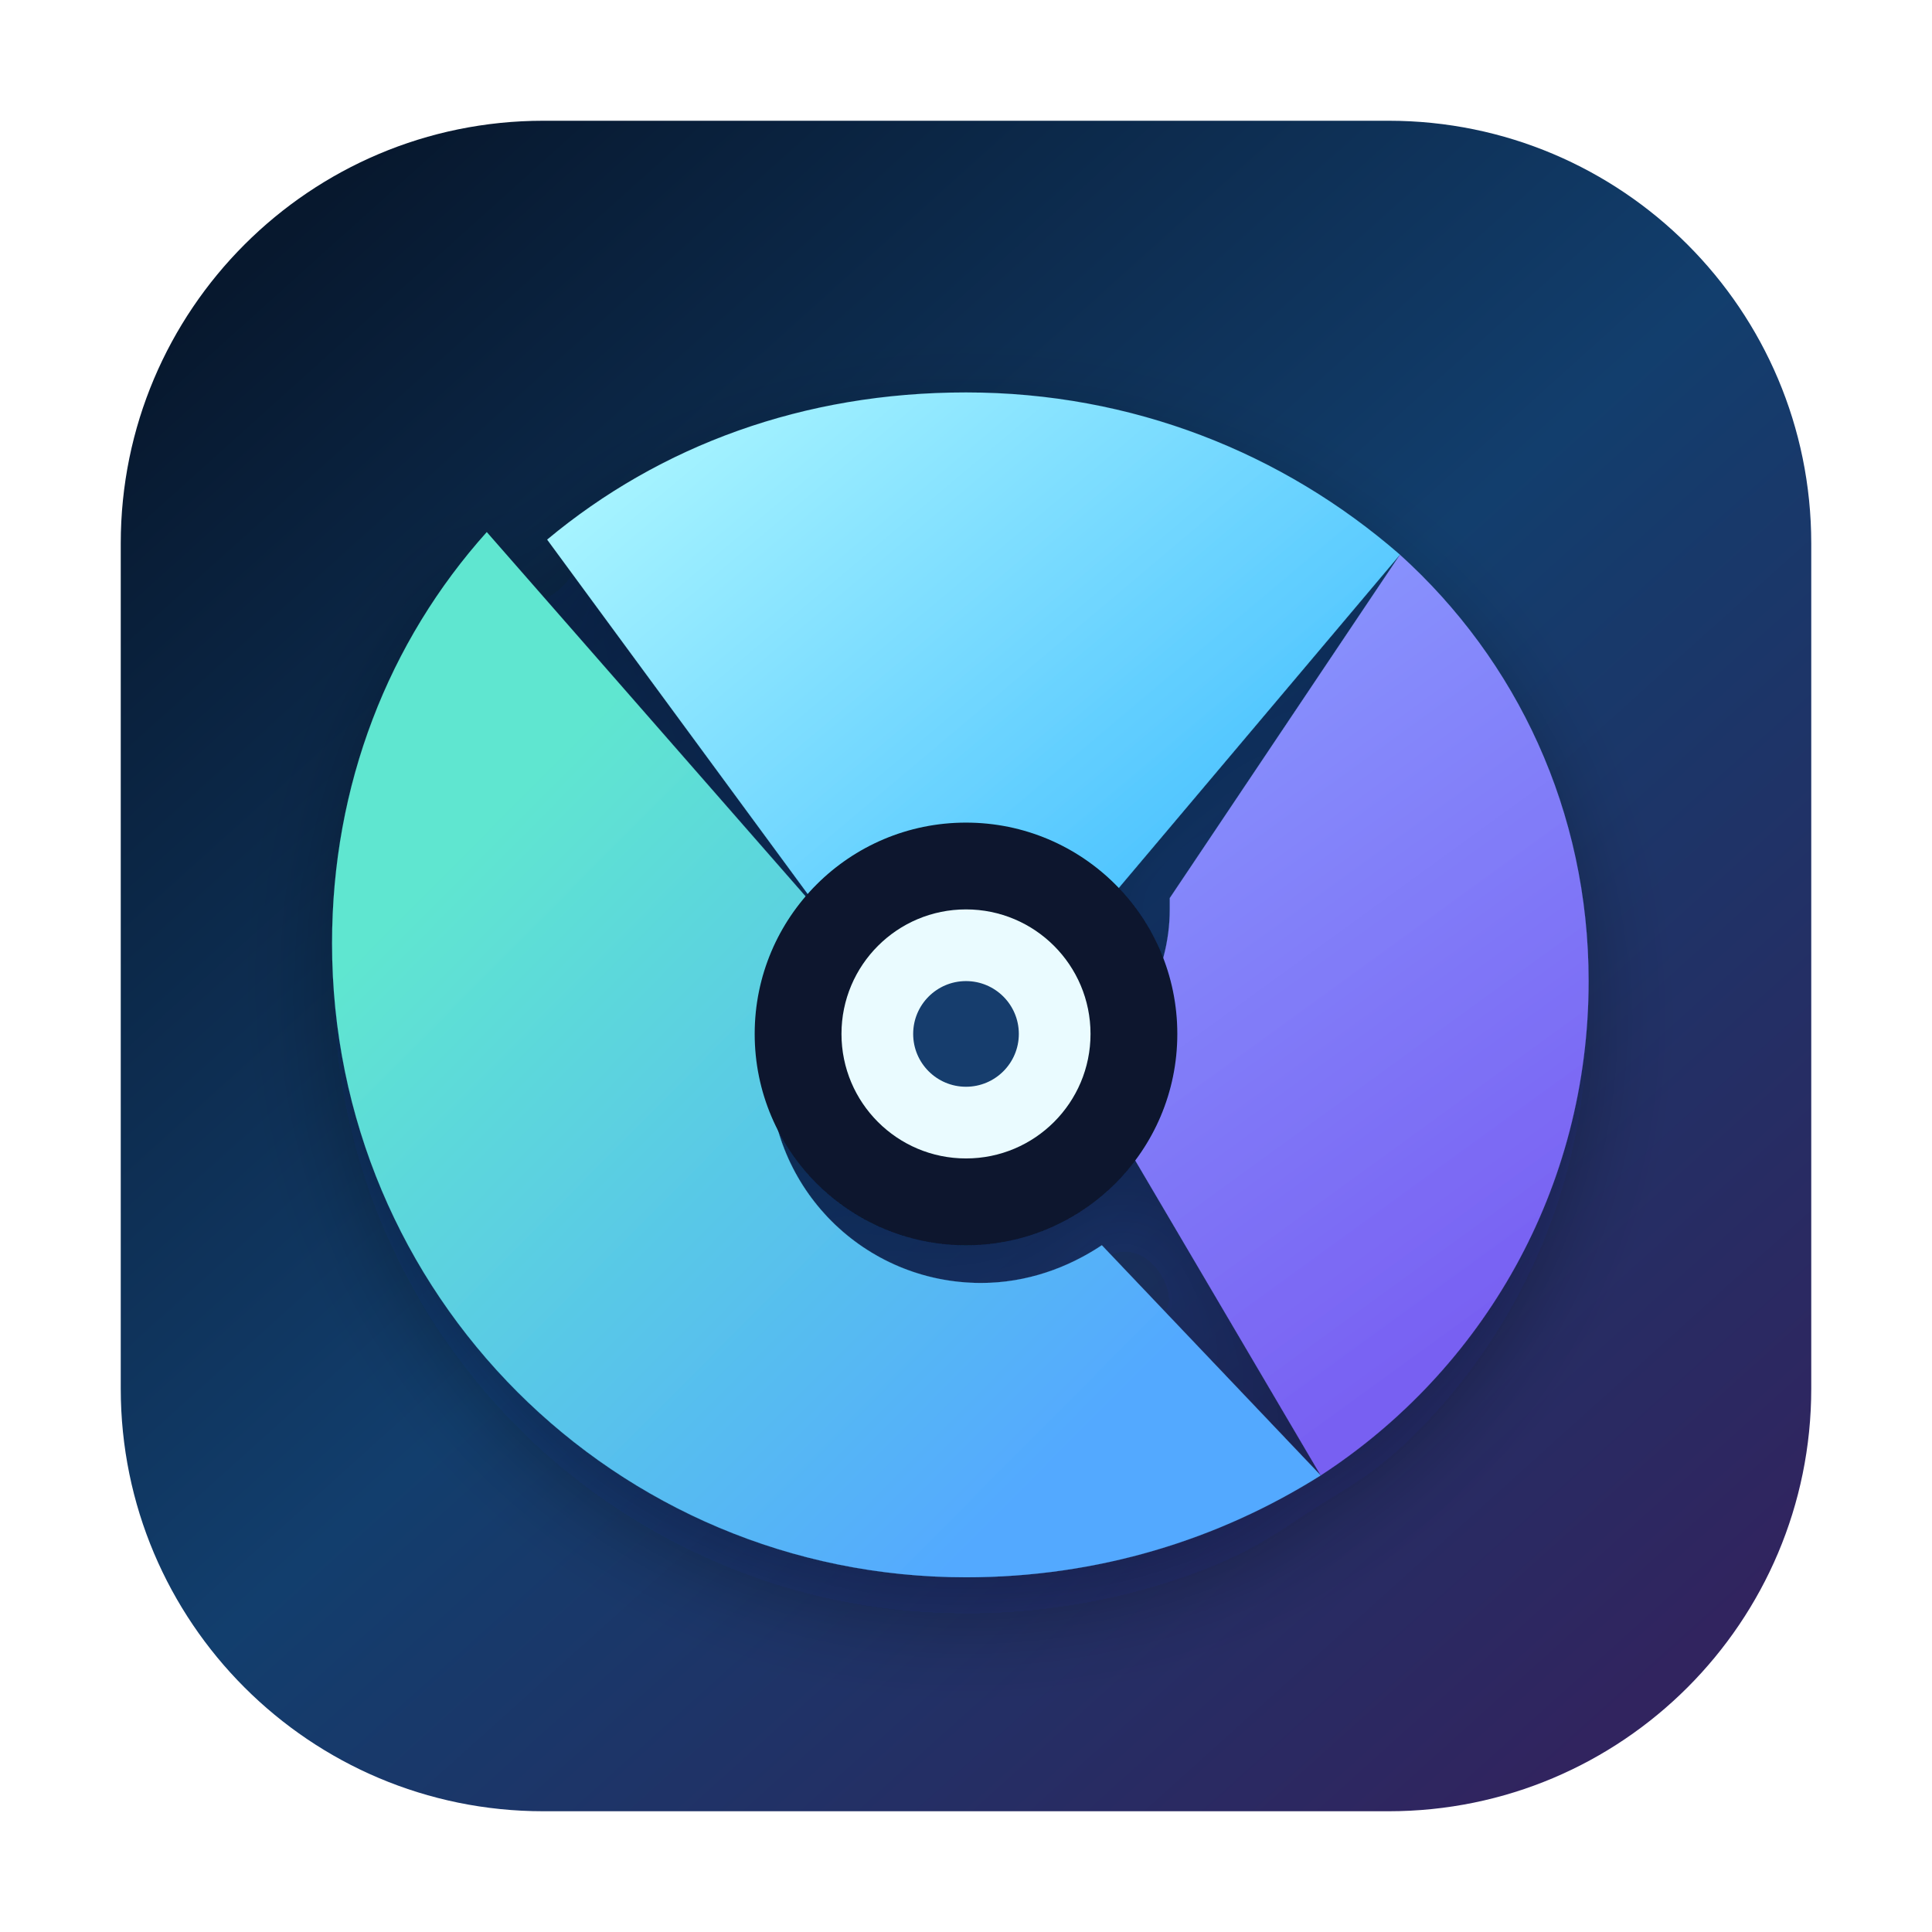
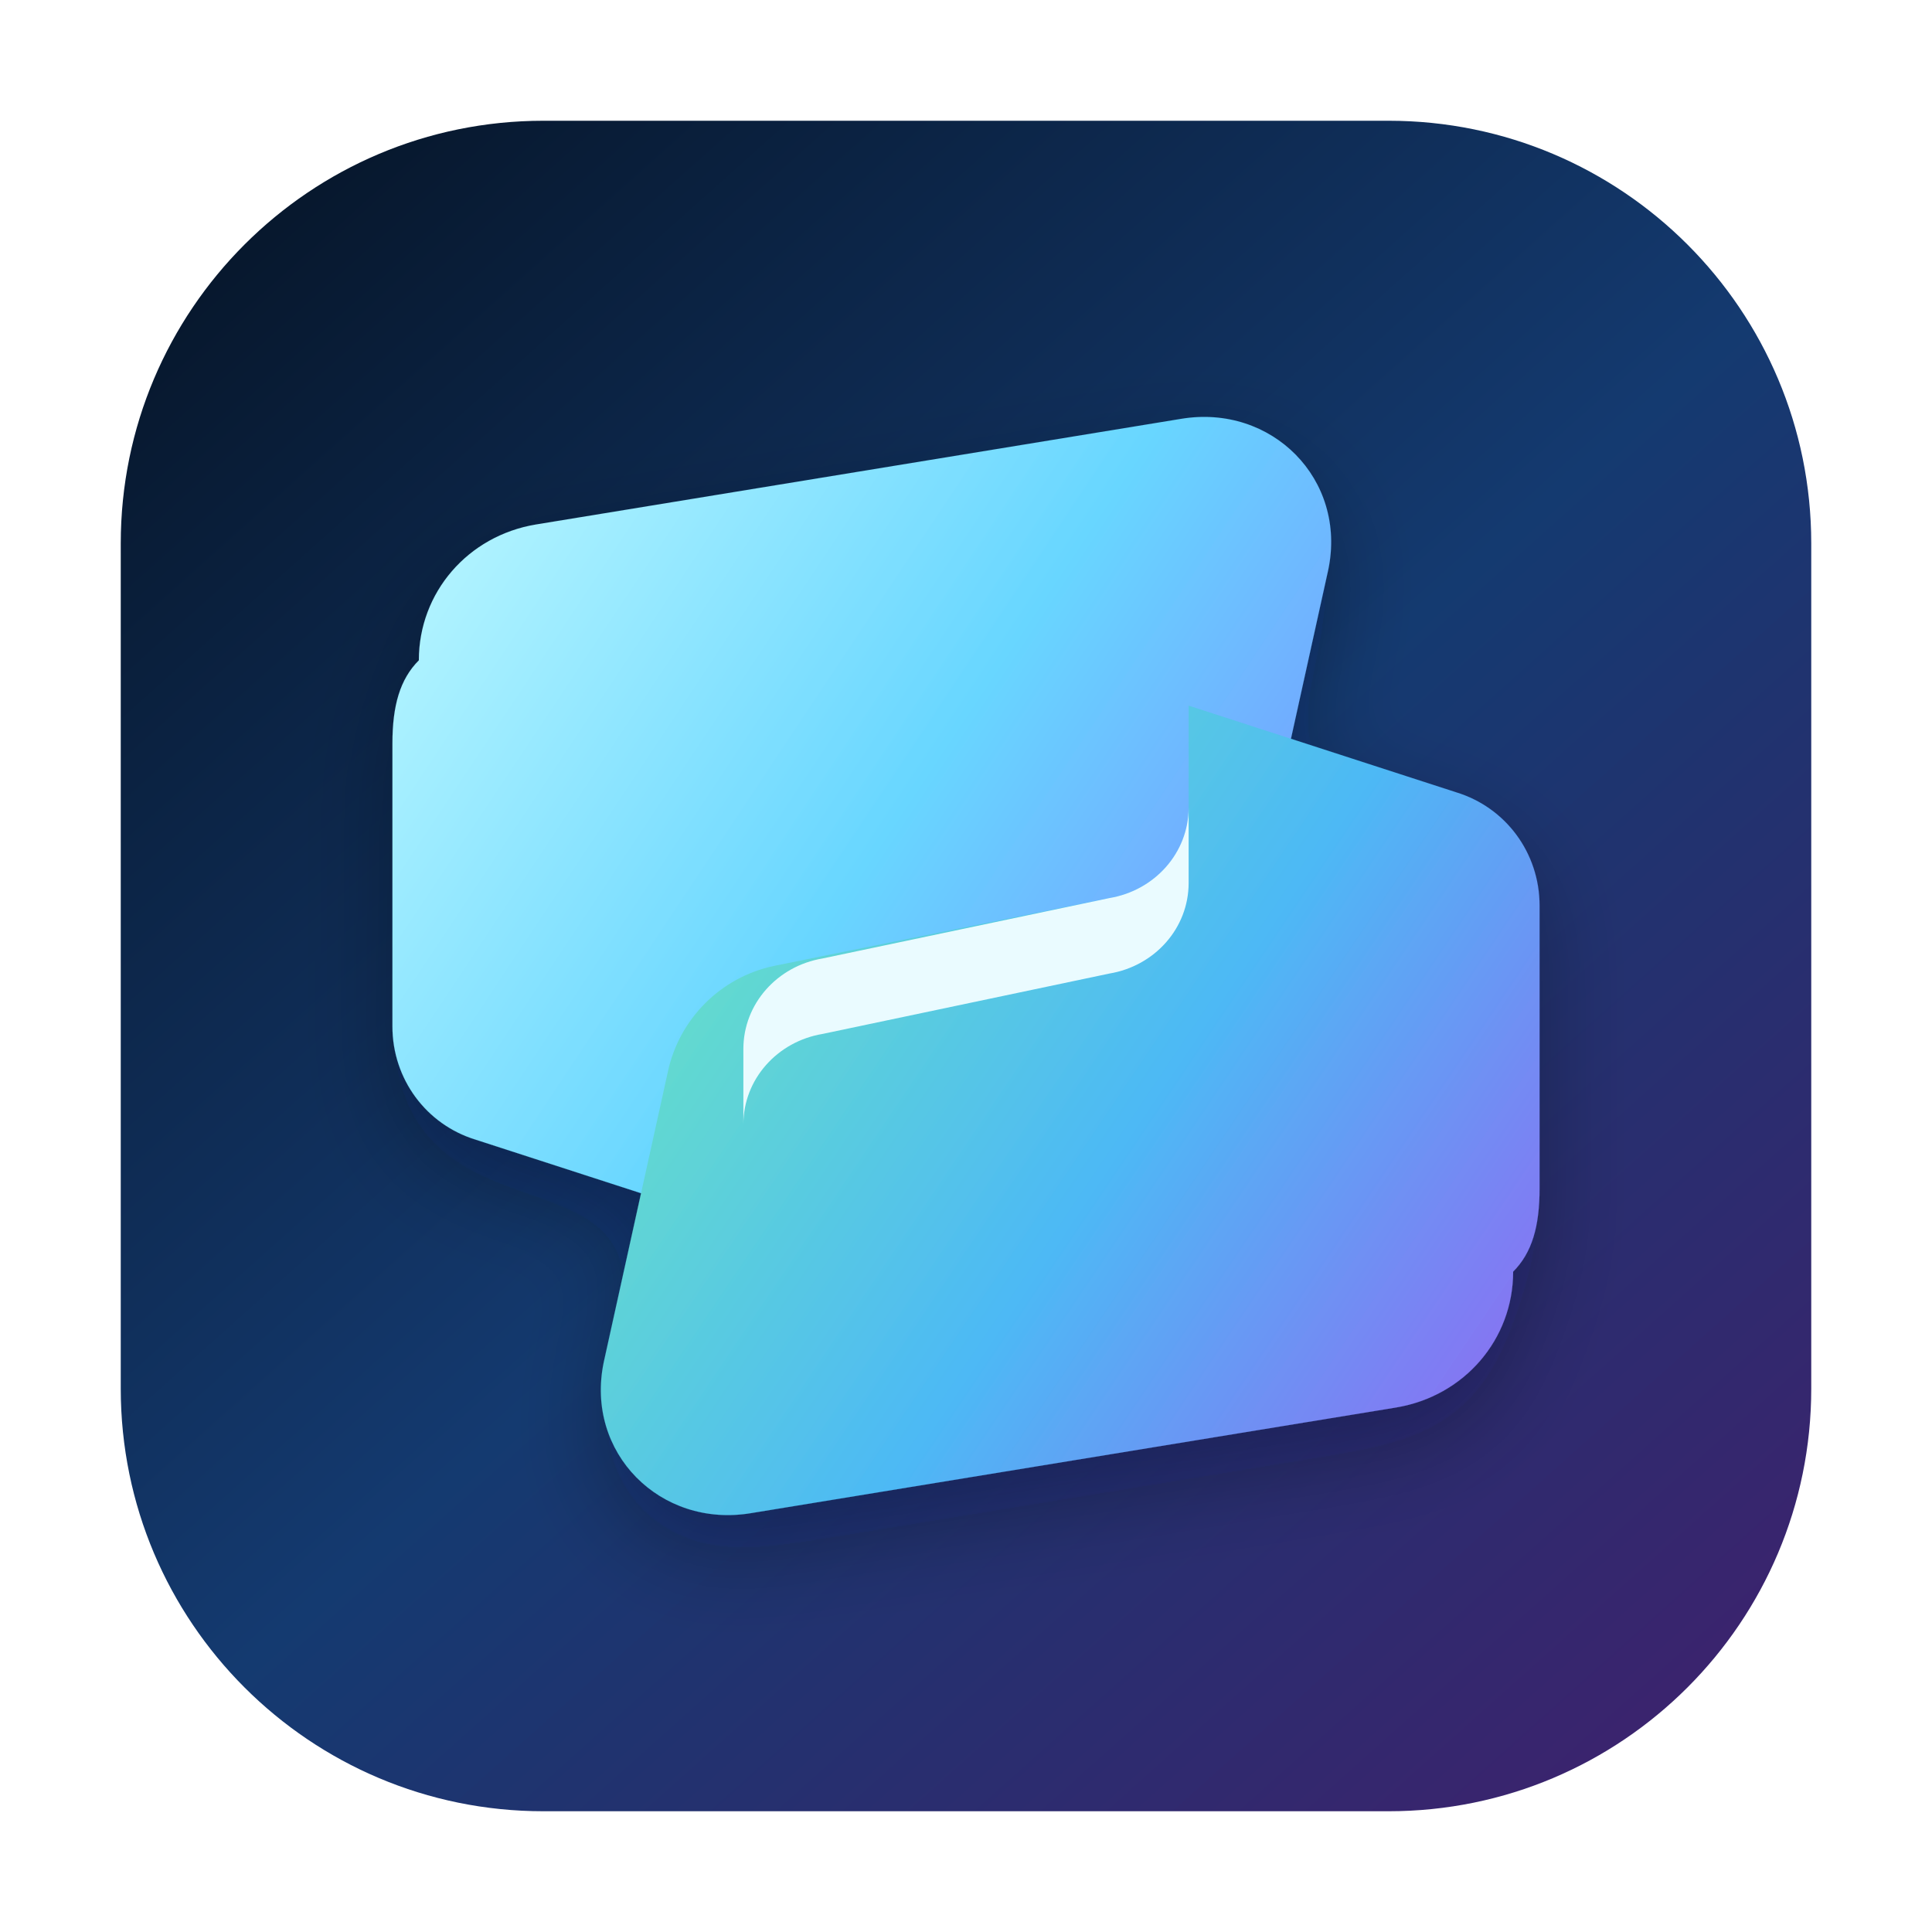
<svg xmlns="http://www.w3.org/2000/svg" viewBox="0 0 1024 1024" role="img" aria-labelledby="title desc">
  <defs>
-     <linearGradient id="foundation" x1="158" y1="118" x2="866" y2="904" gradientUnits="userSpaceOnUse">
+     <linearGradient id="foundation" x1="156" y1="112" x2="870" y2="910" gradientUnits="userSpaceOnUse">
      <stop offset="0" stop-color="#07182E" />
-       <stop offset="0.50" stop-color="#123E6D" />
-       <stop offset="1" stop-color="#31245F" />
+       <stop offset="0.52" stop-color="#143A70" />
+       <stop offset="1" stop-color="#3A246E" />
    </linearGradient>
-     <linearGradient id="north" x1="342" y1="236" x2="590" y2="530" gradientUnits="userSpaceOnUse">
-       <stop offset="0" stop-color="#A7F4FF" />
-       <stop offset="1" stop-color="#45BFFF" />
+     <linearGradient id="upper" x1="246" y1="250" x2="688" y2="544" gradientUnits="userSpaceOnUse">
+       <stop offset="0" stop-color="#B5F5FF" />
+       <stop offset="0.55" stop-color="#68D6FF" />
+       <stop offset="1" stop-color="#7694FF" />
    </linearGradient>
-     <linearGradient id="east" x1="532" y1="356" x2="786" y2="706" gradientUnits="userSpaceOnUse">
-       <stop offset="0" stop-color="#8B9BFF" />
-       <stop offset="1" stop-color="#7860F2" />
+     <linearGradient id="lower" x1="350" y1="480" x2="786" y2="774" gradientUnits="userSpaceOnUse">
+       <stop offset="0" stop-color="#67E0C8" />
+       <stop offset="0.52" stop-color="#4DB9F5" />
+       <stop offset="1" stop-color="#8B6EF2" />
    </linearGradient>
-     <linearGradient id="west" x1="244" y1="450" x2="566" y2="770" gradientUnits="userSpaceOnUse">
-       <stop offset="0" stop-color="#5FE6D0" />
-       <stop offset="1" stop-color="#53A9FF" />
-     </linearGradient>
-     <filter id="soft" x="-20%" y="-20%" width="140%" height="140%">
-       <feDropShadow dx="0" dy="20" stdDeviation="24" flood-color="#020915" flood-opacity="0.30" />
+     <filter id="lift" x="-20%" y="-20%" width="140%" height="140%">
+       <feDropShadow dx="0" dy="20" stdDeviation="24" flood-color="#020916" flood-opacity="0.28" />
    </filter>
  </defs>
  <rect x="64" y="64" width="896" height="896" rx="224" fill="url(#foundation)" />
-   <g filter="url(#soft)">
-     <path d="M512 208C600 208 680 240 742 294L580 486C560 470 536 462 512 462C484 462 460 472 440 490L290 286C350 236 426 208 512 208Z" fill="url(#north)" />
-     <path d="M742 294C804 350 842 430 842 520C842 630 786 726 700 782L574 568C602 548 620 516 620 482C620 480 620 478 620 476L742 294Z" fill="url(#east)" />
-     <path d="M700 782C646 816 582 836 512 836C326 836 176 686 176 500C176 416 206 340 258 282L440 490C420 510 408 538 408 568C408 630 458 680 520 680C544 680 566 672 584 660L700 782Z" fill="url(#west)" />
-     <circle cx="512" cy="548" r="112" fill="#07182E" />
-     <circle cx="512" cy="548" r="66" fill="#EAFBFF" />
-     <circle cx="512" cy="548" r="28" fill="#123E6D" />
+   <g filter="url(#lift)">
+     <path d="M222 350C222 314 248 284 284 278L626 222C674 214 714 254 704 302L670 456C664 484 642 506 614 512L436 548C412 552 394 572 394 596V650L252 604C226 596 208 572 208 544V394C208 374 212 360 222 350Z" fill="url(#upper)" />
+     <path d="M802 674C802 710 776 740 740 746L398 802C350 810 310 770 320 722L354 568C360 540 382 518 410 512L588 476C612 472 630 452 630 428V374L772 420C798 428 816 452 816 480V630C816 650 812 664 802 674Z" fill="url(#lower)" />
+     <path d="M394 596C394 572 412 552 436 548L588 516C612 512 630 492 630 468V428C630 452 612 472 588 476L436 508C412 512 394 532 394 556V596Z" fill="#EAFBFF" />
  </g>
</svg>
